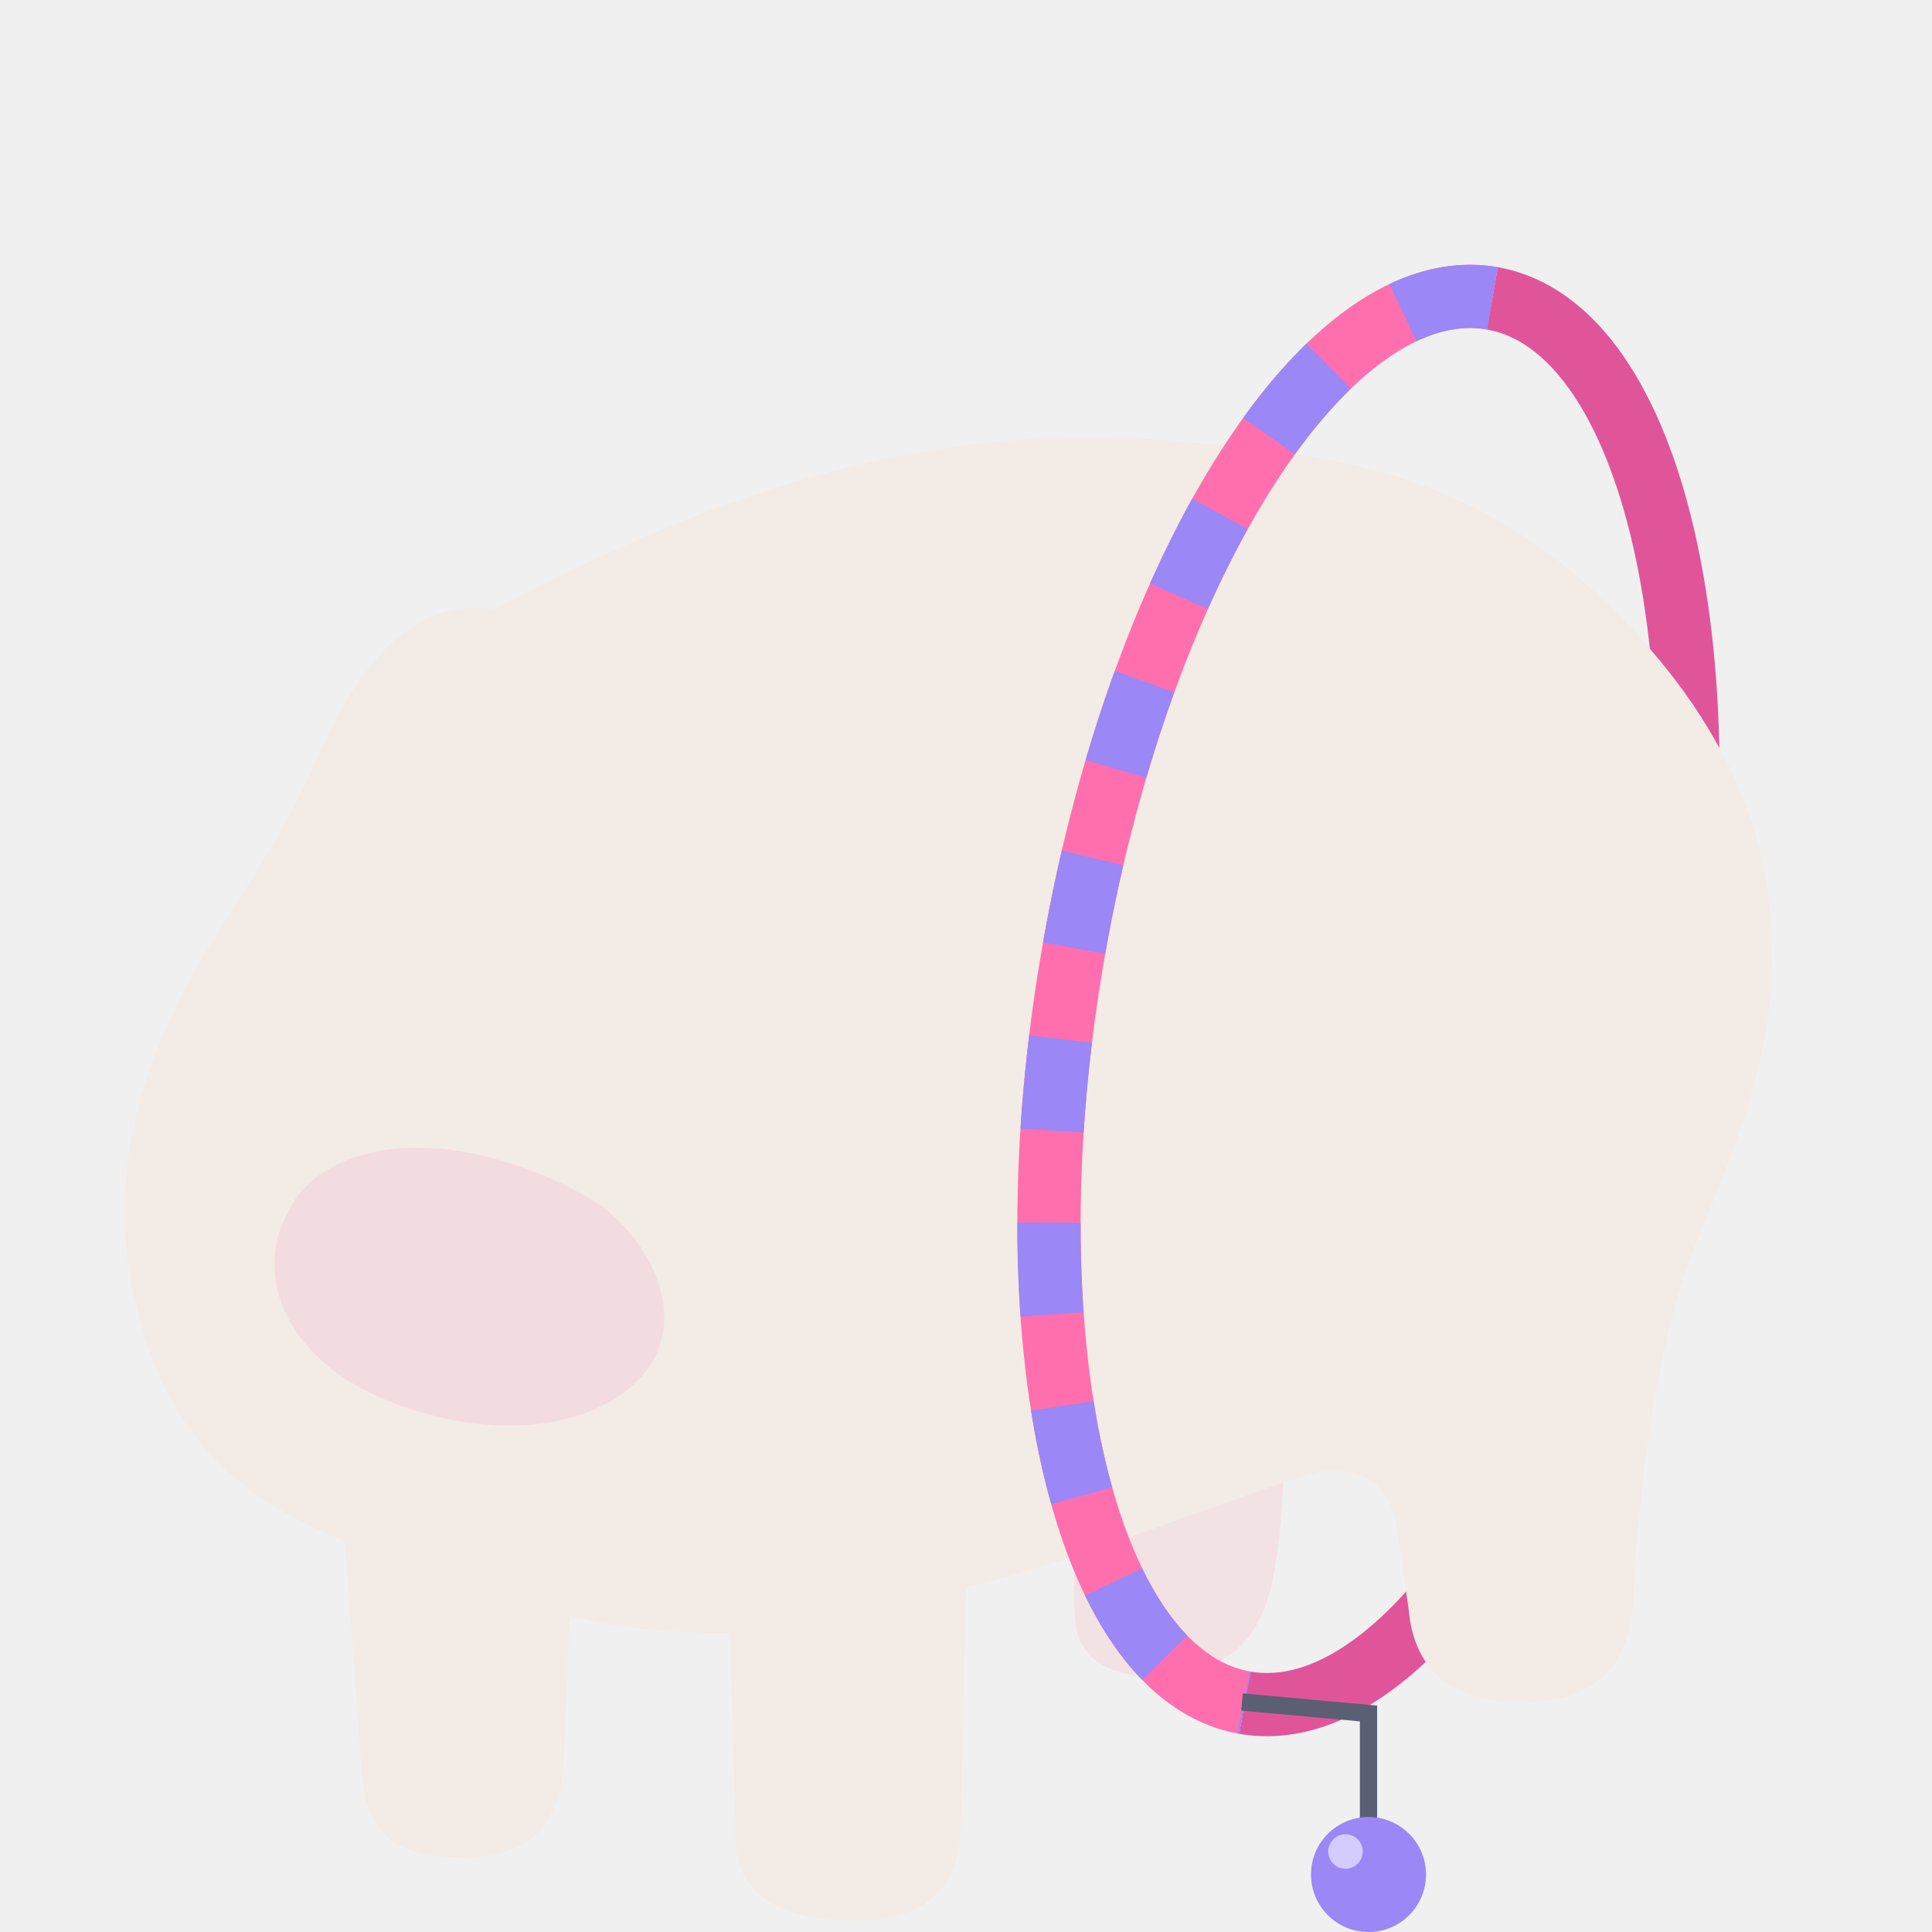
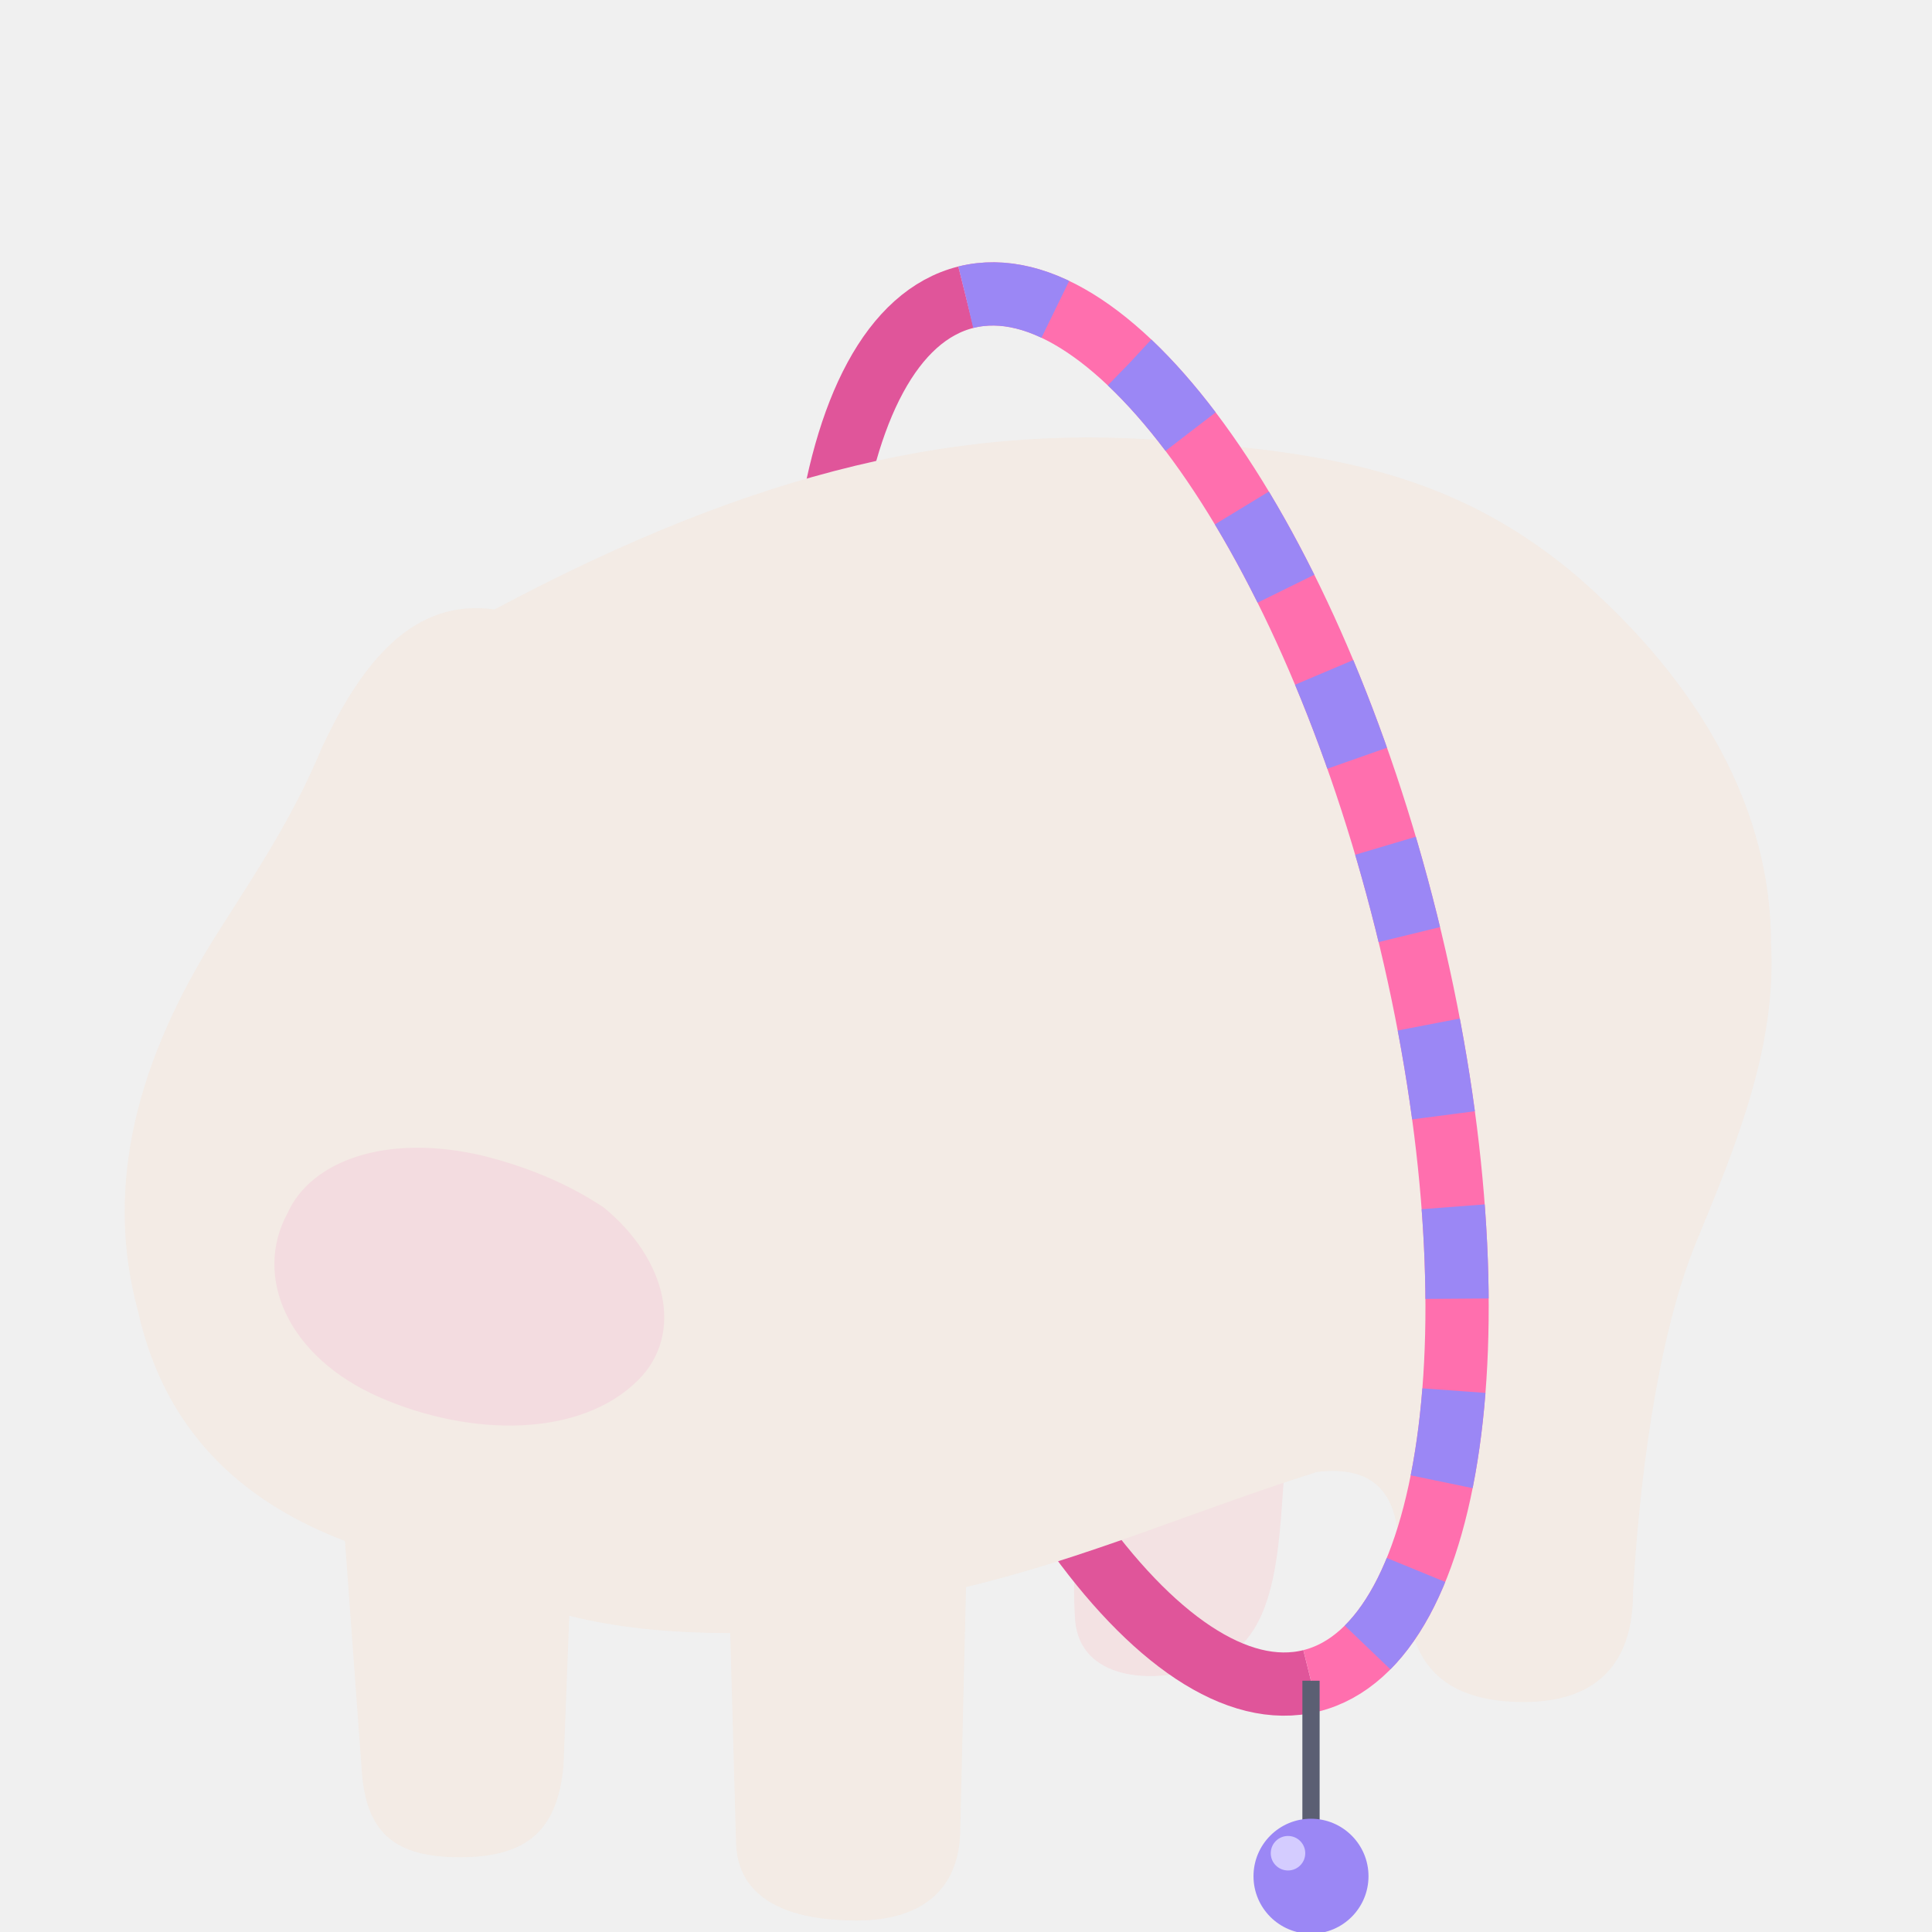
<svg xmlns="http://www.w3.org/2000/svg" viewBox="24 -36 336 336" width="128" height="128" role="img" aria-label="网红呼啦圈">
  <style>@media (prefers-reduced-motion:reduce){*{animation:none!important}}</style>
  <g opacity=".18">
    <path fill="#FF9FA5" d="M214 210C213 221 210 232 211 246C212 256 224 257 233 254C244 251 246 240 247 225L248 211Z" />
    <path fill="#FFD1AF" d="M110 70C155 46 192 37 231 41C259 43 279 48 298 64C320 83 332 105 332 128C333 146 326 163 319 180C312 197 309 223 308 241C308 254 301 260 289 260C277 260 270 255 269 244L267 230C266 222 261 219 253 220C231 227 213 235 192 240L191 282C191 292 185 298 173 298C159 298 152 293 152 284L151 248C140 248 131 247 123 245L122 271C121 282 116 287 104 287C93 287 88 283 87 273L84 232C63 224 52 210 48 192C42 170 48 148 62 126C69 115 75 106 80 94C87 79 96 68 110 70Z" />
    <path fill="#FF8195" d="M108 165C91 161 78 166 74 175C68 186 74 200 90 207C106 214 125 214 135 204C143 196 140 183 129 174C123 170 116 167 108 165Z" />
  </g>
  <g class="w-hulahoop" data-wear="hulahoop" data-slot="waist">
-     <style>.w-hulahoop-hoop{animation:w-hulahoop-wobble 1.2s ease-in-out infinite;transform-origin:262px 138px}
-     .w-hulahoop-ball{animation:w-hulahoop-swing .6s ease-in-out infinite alternate;transform-origin:262px 262px}
+     <style>.w-hulahoop-hoop{animation:w-hulahoop-wobble 1.2s ease-in-out infinite;transform-origin:222px 136px}
+     .w-hulahoop-ball{animation:w-hulahoop-swing .6s ease-in-out infinite alternate;transform-origin:252px 256.3px}
    @keyframes w-hulahoop-wobble{0%,100%{transform:rotate(-5deg)}50%{transform:rotate(5deg)}}
    @keyframes w-hulahoop-swing{from{transform:rotate(-32deg)}to{transform:rotate(32deg)}}</style>
    <mask id="w-hulahoop-behind" maskUnits="userSpaceOnUse" x="0" y="-60" width="400" height="400">
      <rect x="0" y="-60" width="400" height="400" fill="#fff" />
      <path d="M110 70C155 46 192 37 231 41C259 43 279 48 298 64C320 83 332 105 332 128C333 146 326 163 319 180C312 197 309 223 308 241C308 254 301 260 289 260C277 260 270 255 269 244L267 230C266 222 261 219 253 220C231 227 213 235 192 240L191 282C191 292 185 298 173 298C159 298 152 293 152 284L151 248C140 248 131 247 123 245L122 271C121 282 116 287 104 287C93 287 88 283 87 273L84 232C63 224 52 210 48 192C42 170 48 148 62 126C69 115 75 106 80 94C87 79 96 68 110 70Z" fill="#000" />
    </mask>
    <g mask="url(#w-hulahoop-behind)">
      <g class="w-hulahoop-hoop">
-         <g transform="rotate(10 262 138)">
-           <path d="M262 14A52 124 0 0 1 262 262" fill="none" stroke="#E0559A" stroke-width="11" />
+         <g transform="rotate(-14 222 136)">
+           <path d="M222 12A48 124 0 0 0 222 260" fill="none" stroke="#E0559A" stroke-width="11" />
        </g>
      </g>
    </g>
    <g class="w-hulahoop-hoop">
-       <g transform="rotate(10 262 138)">
-         <path d="M262 14A52 124 0 0 0 262 262" fill="none" stroke="#FF6FAE" stroke-width="11" />
-         <path d="M262 14A52 124 0 0 0 262 262" fill="none" stroke="#9B87F5" stroke-width="11" stroke-dasharray="16 16" />
+       <g transform="rotate(-14 222 136)">
+         <path d="M222 12A48 124 0 0 1 222 260" fill="none" stroke="#FF6FAE" stroke-width="11" />
+         <path d="M222 12A48 124 0 0 1 222 260" fill="none" stroke="#9B87F5" stroke-width="11" stroke-dasharray="16 16" />
      </g>
      <g class="w-hulahoop-ball">
-         <path d="M240 260L262 262V284" fill="none" stroke="#5B5F73" stroke-width="3" />
-         <circle cx="262" cy="290" r="10" fill="#9B87F5" />
-         <circle cx="258" cy="286" r="3" fill="#D4CCFF" />
+         <path d="M252 256.3v28" fill="none" stroke="#5B5F73" stroke-width="3" />
+         <circle cx="252" cy="290.3" r="10" fill="#9B87F5" />
+         <circle cx="248" cy="286.3" r="3" fill="#D4CCFF" />
      </g>
    </g>
  </g>
</svg>
